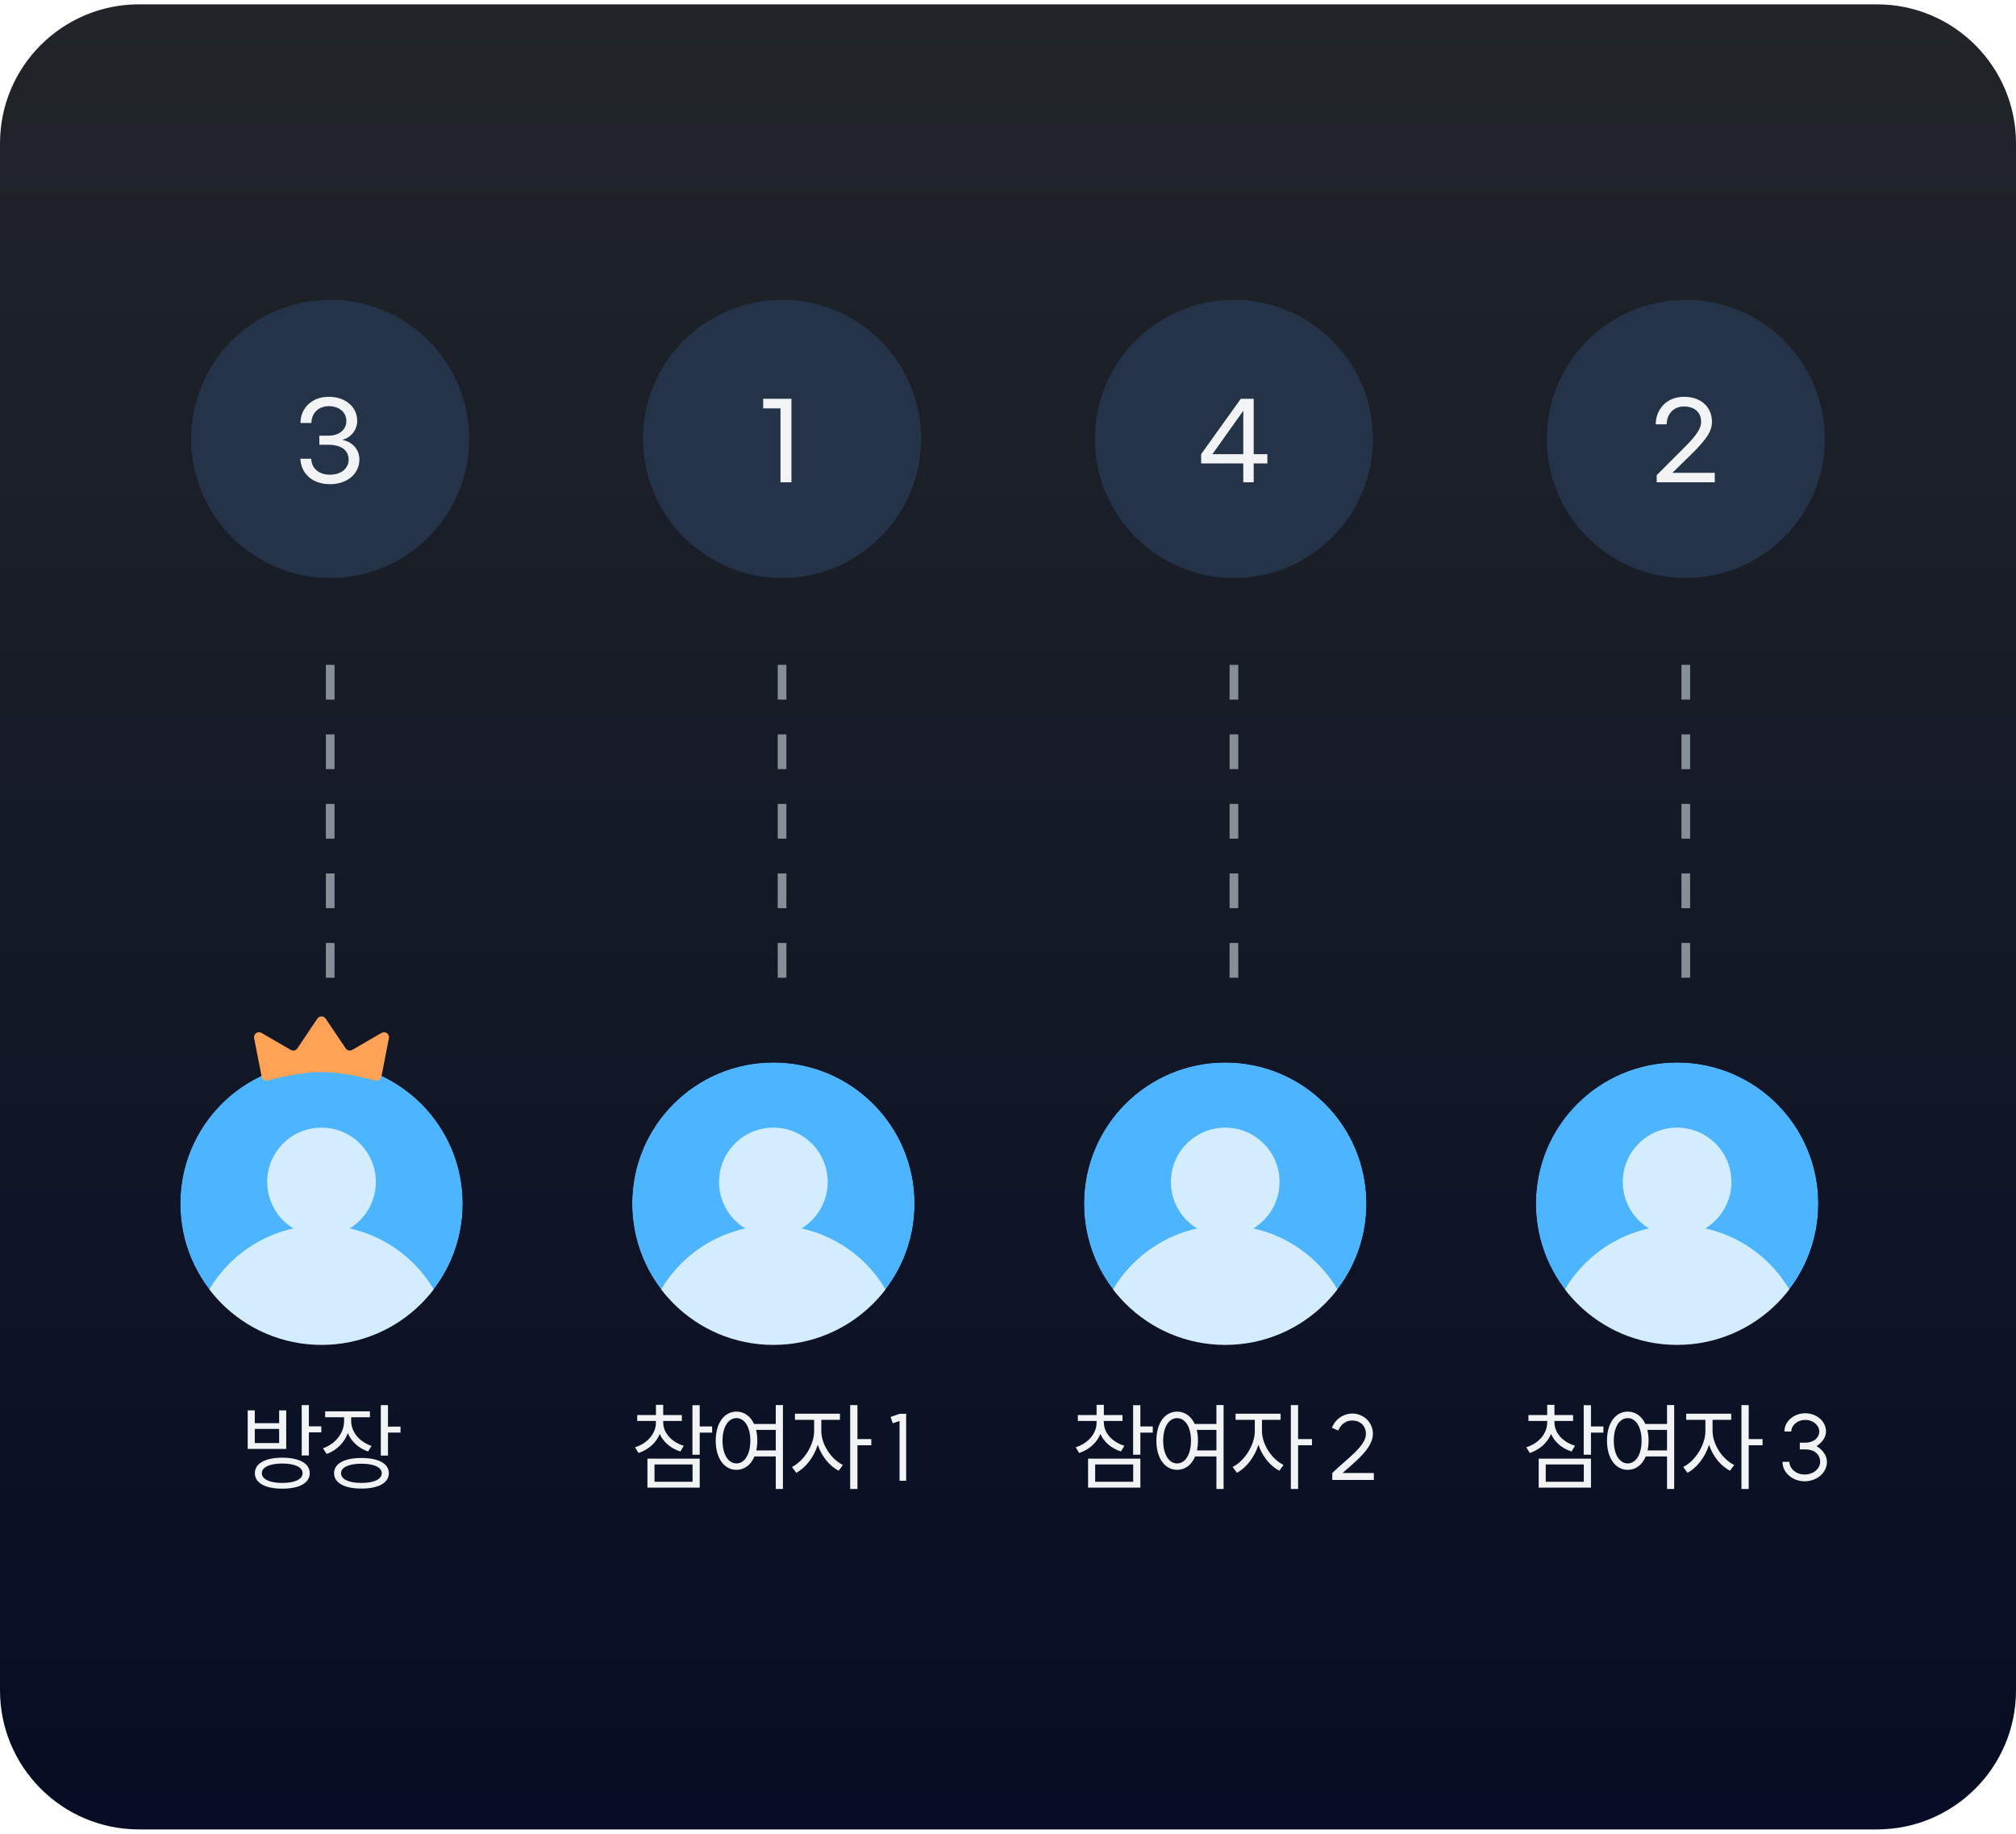
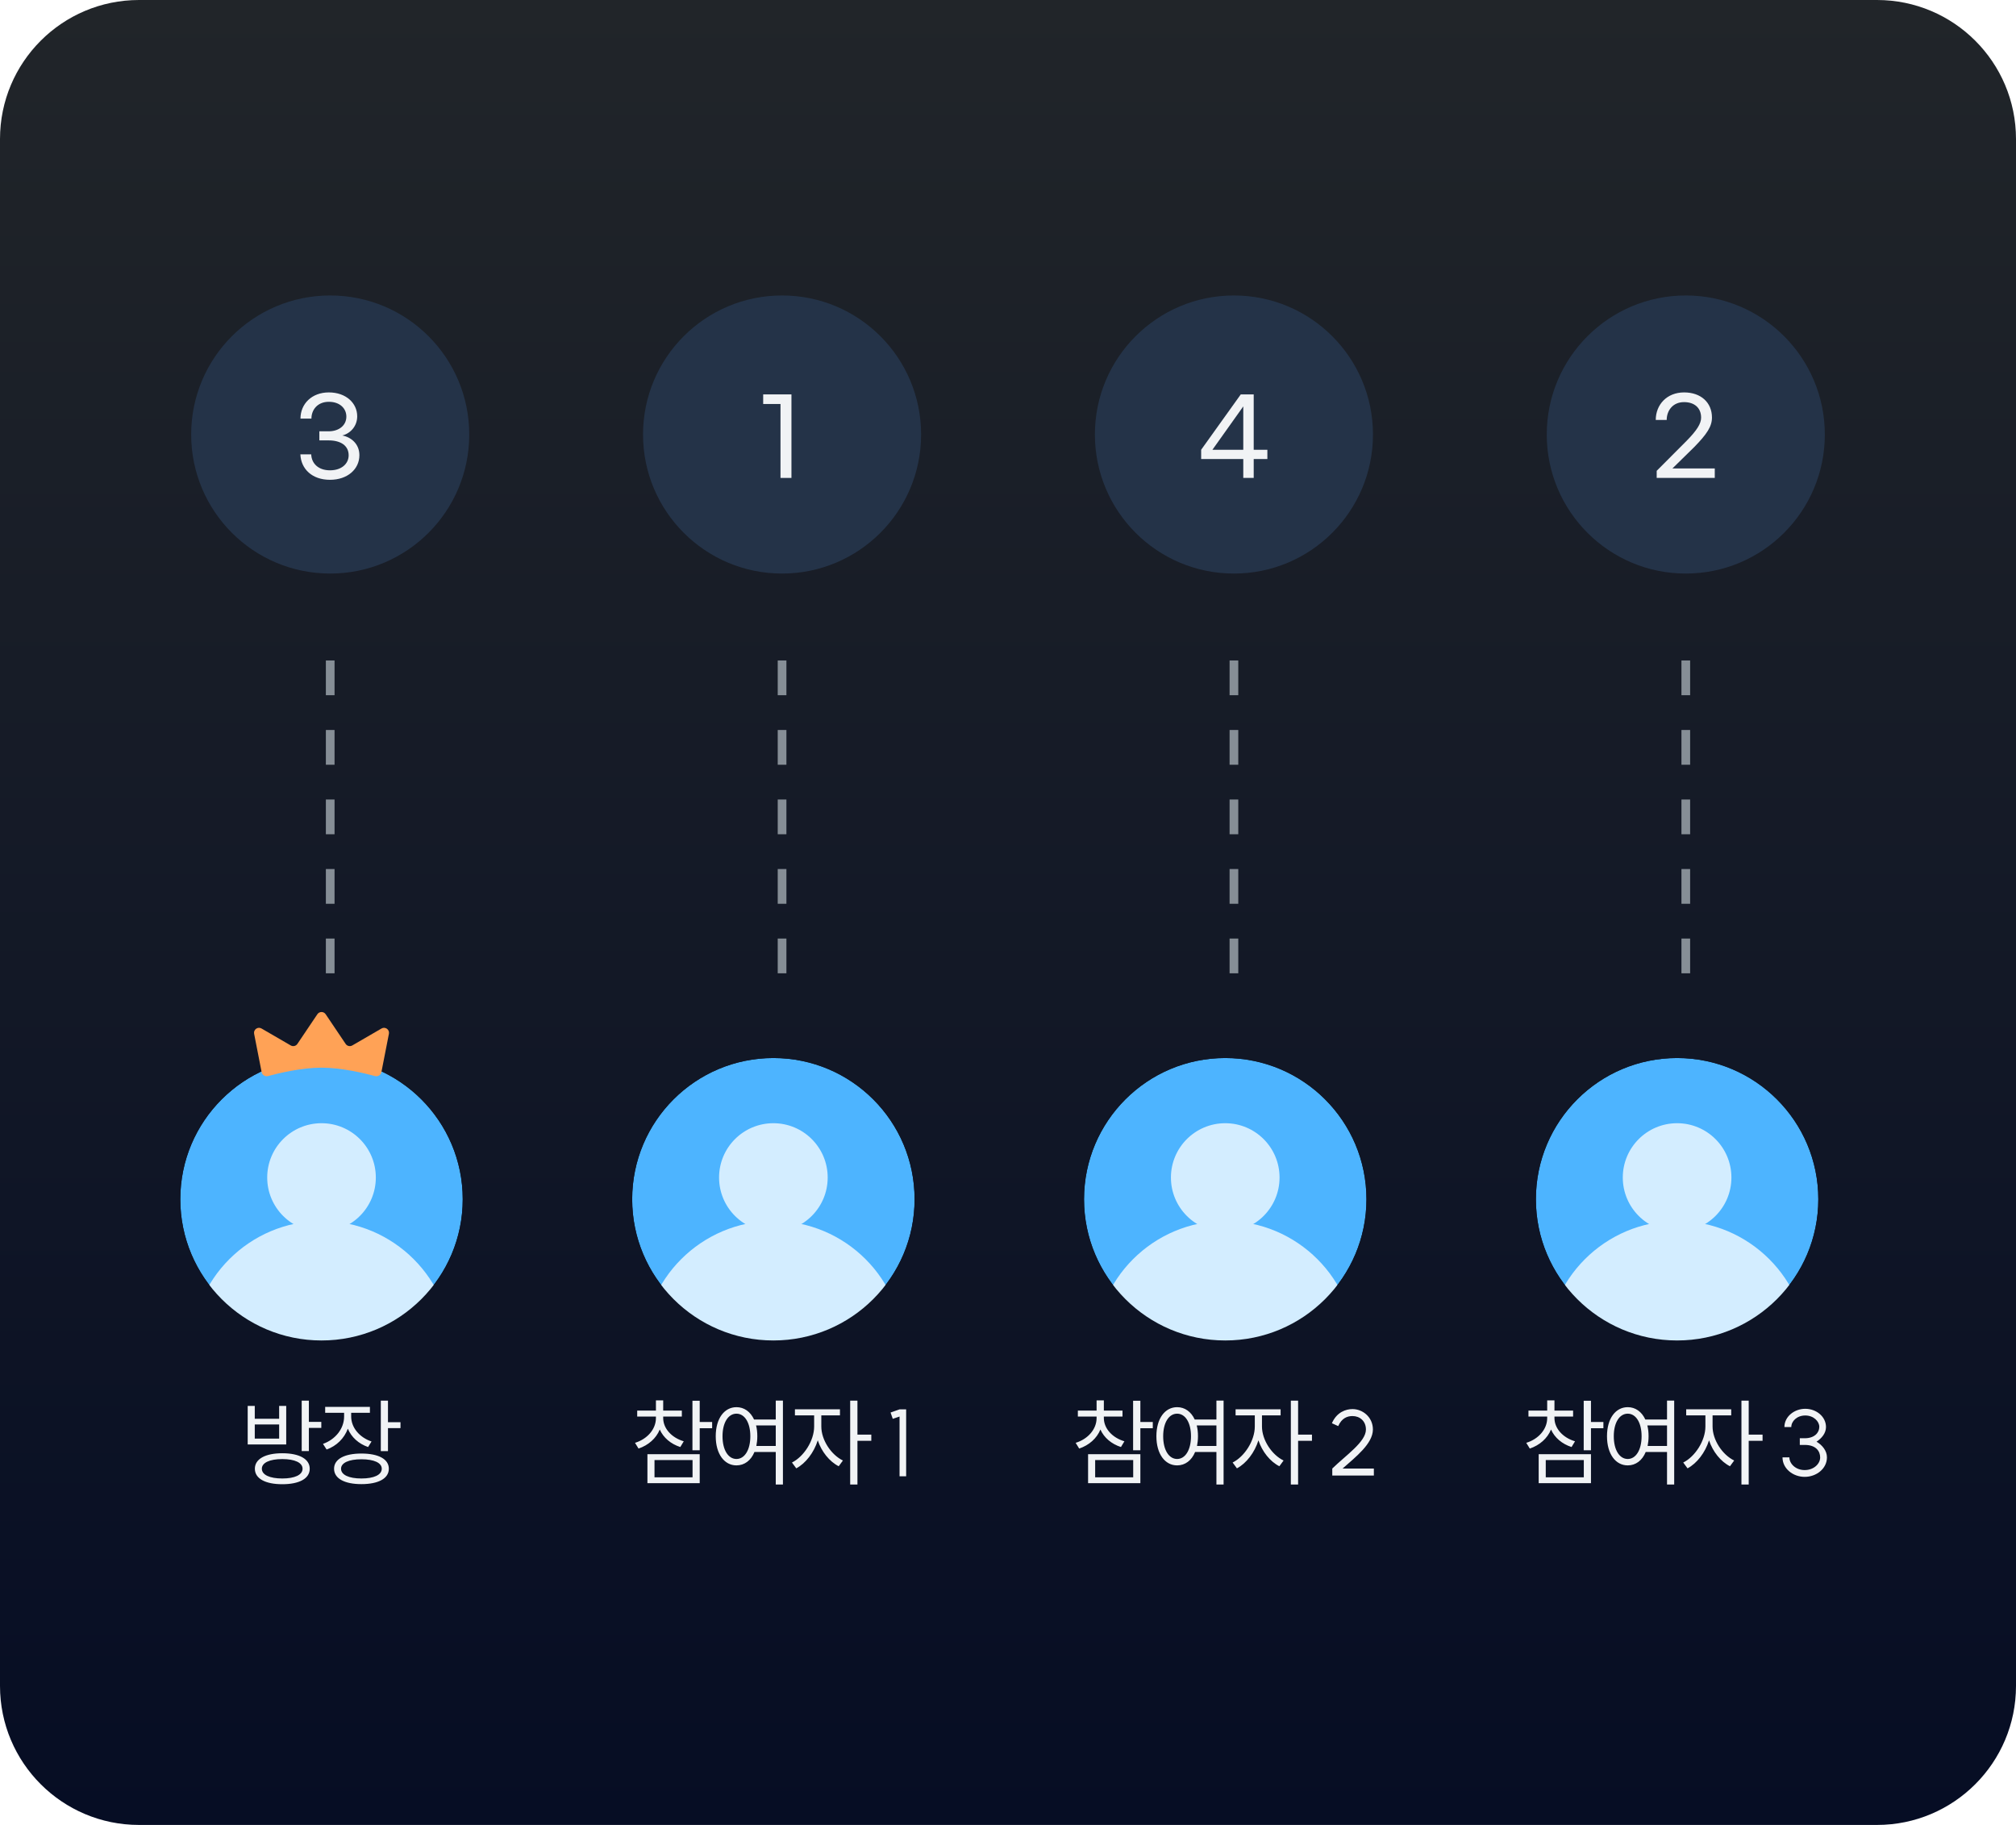
- <svg xmlns="http://www.w3.org/2000/svg" width="232" height="211" viewBox="0 0 232 211" fill="none">
-   <path d="M0 16.5C0 7.663 7.163 0.5 16 0.5H216C224.837 0.5 232 7.663 232 16.5V194.5C232 203.337 224.837 210.5 216 210.5H16C7.163 210.5 0 203.337 0 194.5V16.5Z" fill="url(#paint0_linear_502_4299)" />
-   <circle cx="38" cy="50.5" r="16" fill="#243348" />
-   <path d="M37.975 55.712C35.911 55.712 34.639 54.464 34.567 52.784H35.815C35.851 53.816 36.619 54.62 37.975 54.62C39.319 54.62 40.123 53.852 40.123 52.892C40.123 51.812 39.259 51.176 37.807 51.176H36.751V50.132H37.807C39.031 50.132 39.859 49.436 39.859 48.44C39.859 47.504 39.115 46.736 37.843 46.736C36.547 46.736 35.839 47.648 35.839 48.668H34.579C34.579 46.976 35.875 45.656 37.843 45.656C39.823 45.656 41.107 46.892 41.107 48.404C41.107 49.58 40.279 50.396 39.391 50.612C40.363 50.792 41.359 51.548 41.359 52.88C41.359 54.488 39.991 55.712 37.975 55.712Z" fill="#F1F3F5" />
-   <circle cx="90" cy="50.5" r="16" fill="#243348" />
-   <path d="M89.819 55.496V46.988H87.827V45.884H91.079V55.496H89.819Z" fill="#F1F3F5" />
-   <circle cx="142" cy="50.5" r="16" fill="#243348" />
-   <path d="M143.076 55.496V53.324H138.228V52.256L142.788 45.884H144.276V52.256H145.848V53.324H144.276V55.496H143.076ZM139.524 52.256H143.076V47.264L139.524 52.256Z" fill="#F1F3F5" />
-   <circle cx="194" cy="50.5" r="16" fill="#243348" />
-   <path d="M190.651 55.496V54.68L194.059 51.26C195.283 50.024 195.763 49.244 195.763 48.56C195.763 47.432 194.995 46.772 193.795 46.772C192.499 46.772 191.803 47.756 191.803 48.824H190.543C190.543 47.084 191.803 45.656 193.807 45.656C195.739 45.656 197.011 46.82 197.011 48.548C197.011 49.58 196.423 50.456 194.983 51.932L192.463 54.404H197.335V55.496H190.651Z" fill="#F1F3F5" />
-   <path d="M38 112.5L38 74.5" stroke="#868E96" stroke-dasharray="4 4" />
-   <path d="M90 112.5L90 74.5" stroke="#868E96" stroke-dasharray="4 4" />
-   <path d="M142 112.5L142 74.5" stroke="#868E96" stroke-dasharray="4 4" />
-   <path d="M194 112.5L194 74.5" stroke="#868E96" stroke-dasharray="4 4" />
-   <mask id="mask0_502_4299" style="mask-type:alpha" maskUnits="userSpaceOnUse" x="20" y="122" width="34" height="33">
-     <path d="M37 154.75C45.975 154.75 53.25 147.475 53.25 138.5C53.25 129.525 45.975 122.25 37 122.25C28.025 122.25 20.75 129.525 20.75 138.5C20.75 147.475 28.025 154.75 37 154.75Z" fill="#D9D9D9" />
+ <svg xmlns="http://www.w3.org/2000/svg" width="232" height="210" viewBox="0 0 232 210" fill="none">
+   <path d="M0 16C0 7.163 7.163 0 16 0H216C224.837 0 232 7.163 232 16V194C232 202.837 224.837 210 216 210H16C7.163 210 0 202.837 0 194V16Z" fill="url(#paint0_linear_3949_35772)" />
+   <circle cx="38" cy="50" r="16" fill="#243348" />
+   <path d="M37.975 55.212C35.911 55.212 34.639 53.964 34.567 52.284H35.815C35.851 53.316 36.619 54.12 37.975 54.12C39.319 54.12 40.123 53.352 40.123 52.392C40.123 51.312 39.259 50.676 37.807 50.676H36.751V49.632H37.807C39.031 49.632 39.859 48.936 39.859 47.94C39.859 47.004 39.115 46.236 37.843 46.236C36.547 46.236 35.839 47.148 35.839 48.168H34.579C34.579 46.476 35.875 45.156 37.843 45.156C39.823 45.156 41.107 46.392 41.107 47.904C41.107 49.08 40.279 49.896 39.391 50.112C40.363 50.292 41.359 51.048 41.359 52.38C41.359 53.988 39.991 55.212 37.975 55.212Z" fill="#F1F3F5" />
+   <circle cx="90" cy="50" r="16" fill="#243348" />
+   <path d="M89.819 54.996V46.488H87.827V45.384H91.079V54.996H89.819Z" fill="#F1F3F5" />
+   <circle cx="142" cy="50" r="16" fill="#243348" />
+   <path d="M143.076 54.996V52.824H138.228V51.756L142.788 45.384H144.276V51.756H145.848V52.824H144.276V54.996H143.076ZM139.524 51.756H143.076V46.764L139.524 51.756Z" fill="#F1F3F5" />
+   <circle cx="194" cy="50" r="16" fill="#243348" />
+   <path d="M190.651 54.996V54.18L194.059 50.76C195.283 49.524 195.763 48.744 195.763 48.06C195.763 46.932 194.995 46.272 193.795 46.272C192.499 46.272 191.803 47.256 191.803 48.324H190.543C190.543 46.584 191.803 45.156 193.807 45.156C195.739 45.156 197.011 46.32 197.011 48.048C197.011 49.08 196.423 49.956 194.983 51.432L192.463 53.904H197.335V54.996H190.651Z" fill="#F1F3F5" />
+   <path d="M38 112L38 74" stroke="#868E96" stroke-dasharray="4 4" />
+   <path d="M90 112L90 74" stroke="#868E96" stroke-dasharray="4 4" />
+   <path d="M142 112L142 74" stroke="#868E96" stroke-dasharray="4 4" />
+   <path d="M194 112L194 74" stroke="#868E96" stroke-dasharray="4 4" />
+   <mask id="mask0_3949_35772" style="mask-type:alpha" maskUnits="userSpaceOnUse" x="20" y="121" width="34" height="34">
+     <path d="M37 154.25C45.975 154.25 53.25 146.975 53.25 138C53.25 129.025 45.975 121.75 37 121.75C28.025 121.75 20.75 129.025 20.75 138C20.75 146.975 28.025 154.25 37 154.25Z" fill="#D9D9D9" />
  </mask>
-   <g mask="url(#mask0_502_4299)">
-     <path d="M37 154.75C45.975 154.75 53.25 147.475 53.25 138.5C53.25 129.525 45.975 122.25 37 122.25C28.025 122.25 20.75 129.525 20.75 138.5C20.75 147.475 28.025 154.75 37 154.75Z" fill="#4DB4FF" />
-     <path d="M37 142.25C40.452 142.25 43.25 139.452 43.25 136C43.25 132.548 40.452 129.75 37 129.75C33.548 129.75 30.75 132.548 30.75 136C30.75 139.452 33.548 142.25 37 142.25Z" fill="#D3EDFF" />
-     <path d="M37 171C45.284 171 52 164.284 52 156C52 147.716 45.284 141 37 141C28.716 141 22 147.716 22 156C22 164.284 28.716 171 37 171Z" fill="#D3EDFF" />
+   <g mask="url(#mask0_3949_35772)">
+     <path d="M37 154.25C45.975 154.25 53.25 146.975 53.25 138C53.25 129.025 45.975 121.75 37 121.75C28.025 121.75 20.75 129.025 20.75 138C20.75 146.975 28.025 154.25 37 154.25Z" fill="#4DB4FF" />
+     <path d="M37 141.75C40.452 141.75 43.25 138.952 43.25 135.5C43.25 132.048 40.452 129.25 37 129.25C33.548 129.25 30.75 132.048 30.75 135.5C30.75 138.952 33.548 141.75 37 141.75Z" fill="#D3EDFF" />
+     <path d="M37 170.5C45.284 170.5 52 163.784 52 155.5C52 147.216 45.284 140.5 37 140.5C28.716 140.5 22 147.216 22 155.5C22 163.784 28.716 170.5 37 170.5Z" fill="#D3EDFF" />
  </g>
-   <path d="M32.487 167.728C34.445 167.728 35.644 168.388 35.644 169.51C35.644 170.643 34.445 171.292 32.487 171.292C30.529 171.292 29.33 170.643 29.33 169.51C29.33 168.388 30.529 167.728 32.487 167.728ZM32.487 168.399C31.035 168.399 30.133 168.817 30.133 169.51C30.133 170.214 31.035 170.632 32.487 170.632C33.928 170.632 34.819 170.214 34.819 169.51C34.819 168.817 33.928 168.399 32.487 168.399ZM34.72 161.678H35.545V164.12H36.975V164.813H35.545V167.475H34.72V161.678ZM28.505 162.283H29.319V163.757H32.124V162.283H32.938V166.716H28.505V162.283ZM29.319 164.417V166.045H32.124V164.417H29.319ZM37.421 162.393H42.569V163.075H40.413V163.493C40.413 164.769 41.359 165.902 42.756 166.375L42.36 167.013C41.271 166.639 40.435 165.88 40.028 164.901C39.621 166.012 38.73 166.892 37.586 167.299L37.168 166.65C38.598 166.144 39.599 164.901 39.599 163.504V163.075H37.421V162.393ZM43.823 161.678H44.648V164.153H46.089V164.835H44.648V167.486H43.823V161.678ZM41.59 167.761C43.548 167.761 44.747 168.399 44.747 169.51C44.747 170.632 43.548 171.281 41.59 171.281C39.643 171.281 38.444 170.632 38.444 169.51C38.444 168.399 39.643 167.761 41.59 167.761ZM41.59 168.421C40.149 168.421 39.247 168.828 39.247 169.51C39.247 170.214 40.149 170.632 41.59 170.632C43.042 170.632 43.933 170.214 43.933 169.51C43.933 168.828 43.042 168.421 41.59 168.421Z" fill="#F1F3F5" />
-   <path d="M29.244 119.458L30.108 123.872C30.174 124.207 30.516 124.414 30.846 124.324C32.023 124.004 34.686 123.357 37 123.357C39.314 123.357 41.977 124.004 43.154 124.324C43.484 124.414 43.827 124.207 43.892 123.872L44.756 119.458C44.851 118.974 44.331 118.603 43.904 118.851L40.542 120.801C40.28 120.953 39.946 120.876 39.777 120.625L37.477 117.209C37.249 116.87 36.751 116.87 36.523 117.209L34.223 120.625C34.054 120.876 33.72 120.953 33.458 120.801L30.096 118.851C29.669 118.603 29.149 118.974 29.244 119.458Z" fill="#FFA256" />
-   <mask id="mask1_502_4299" style="mask-type:alpha" maskUnits="userSpaceOnUse" x="72" y="122" width="34" height="33">
-     <path d="M89 154.75C97.975 154.75 105.25 147.475 105.25 138.5C105.25 129.525 97.975 122.25 89 122.25C80.025 122.25 72.75 129.525 72.75 138.5C72.75 147.475 80.025 154.75 89 154.75Z" fill="#D9D9D9" />
+   <path d="M32.487 167.228C34.445 167.228 35.644 167.888 35.644 169.01C35.644 170.143 34.445 170.792 32.487 170.792C30.529 170.792 29.33 170.143 29.33 169.01C29.33 167.888 30.529 167.228 32.487 167.228ZM32.487 167.899C31.035 167.899 30.133 168.317 30.133 169.01C30.133 169.714 31.035 170.132 32.487 170.132C33.928 170.132 34.819 169.714 34.819 169.01C34.819 168.317 33.928 167.899 32.487 167.899ZM34.72 161.178H35.545V163.62H36.975V164.313H35.545V166.975H34.72V161.178ZM28.505 161.783H29.319V163.257H32.124V161.783H32.938V166.216H28.505V161.783ZM29.319 163.917V165.545H32.124V163.917H29.319ZM37.421 161.893H42.569V162.575H40.413V162.993C40.413 164.269 41.359 165.402 42.756 165.875L42.36 166.513C41.271 166.139 40.435 165.38 40.028 164.401C39.621 165.512 38.73 166.392 37.586 166.799L37.168 166.15C38.598 165.644 39.599 164.401 39.599 163.004V162.575H37.421V161.893ZM43.823 161.178H44.648V163.653H46.089V164.335H44.648V166.986H43.823V161.178ZM41.59 167.261C43.548 167.261 44.747 167.899 44.747 169.01C44.747 170.132 43.548 170.781 41.59 170.781C39.643 170.781 38.444 170.132 38.444 169.01C38.444 167.899 39.643 167.261 41.59 167.261ZM41.59 167.921C40.149 167.921 39.247 168.328 39.247 169.01C39.247 169.714 40.149 170.132 41.59 170.132C43.042 170.132 43.933 169.714 43.933 169.01C43.933 168.328 43.042 167.921 41.59 167.921Z" fill="#F1F3F5" />
+   <path d="M29.244 118.958L30.108 123.372C30.174 123.707 30.516 123.914 30.846 123.824C32.023 123.504 34.686 122.857 37 122.857C39.314 122.857 41.977 123.504 43.154 123.824C43.484 123.914 43.827 123.707 43.892 123.372L44.756 118.958C44.851 118.474 44.331 118.103 43.904 118.351L40.542 120.301C40.28 120.453 39.946 120.376 39.777 120.125L37.477 116.709C37.249 116.37 36.751 116.37 36.523 116.709L34.223 120.125C34.054 120.376 33.72 120.453 33.458 120.301L30.096 118.351C29.669 118.103 29.149 118.474 29.244 118.958Z" fill="#FFA256" />
+   <mask id="mask1_3949_35772" style="mask-type:alpha" maskUnits="userSpaceOnUse" x="72" y="121" width="34" height="34">
+     <path d="M89 154.25C97.975 154.25 105.25 146.975 105.25 138C105.25 129.025 97.975 121.75 89 121.75C80.025 121.75 72.75 129.025 72.75 138C72.75 146.975 80.025 154.25 89 154.25Z" fill="#D9D9D9" />
  </mask>
-   <g mask="url(#mask1_502_4299)">
-     <path d="M89 154.75C97.975 154.75 105.25 147.475 105.25 138.5C105.25 129.525 97.975 122.25 89 122.25C80.025 122.25 72.75 129.525 72.75 138.5C72.75 147.475 80.025 154.75 89 154.75Z" fill="#4DB4FF" />
-     <path d="M89 142.25C92.452 142.25 95.25 139.452 95.25 136C95.25 132.548 92.452 129.75 89 129.75C85.548 129.75 82.75 132.548 82.75 136C82.75 139.452 85.548 142.25 89 142.25Z" fill="#D3EDFF" />
-     <path d="M89 171C97.284 171 104 164.284 104 156C104 147.716 97.284 141 89 141C80.716 141 74 147.716 74 156C74 164.284 80.716 171 89 171Z" fill="#D3EDFF" />
+   <g mask="url(#mask1_3949_35772)">
+     <path d="M89 154.25C97.975 154.25 105.25 146.975 105.25 138C105.25 129.025 97.975 121.75 89 121.75C80.025 121.75 72.75 129.025 72.75 138C72.75 146.975 80.025 154.25 89 154.25Z" fill="#4DB4FF" />
+     <path d="M89 141.75C92.452 141.75 95.25 138.952 95.25 135.5C95.25 132.048 92.452 129.25 89 129.25C85.548 129.25 82.75 132.048 82.75 135.5C82.75 138.952 85.548 141.75 89 141.75Z" fill="#D3EDFF" />
+     <path d="M89 170.5C97.284 170.5 104 163.784 104 155.5C104 147.216 97.284 140.5 89 140.5C80.716 140.5 74 147.216 74 155.5C74 163.784 80.716 170.5 89 170.5Z" fill="#D3EDFF" />
  </g>
-   <path d="M73.329 162.822H75.484V161.645H76.32V162.822H78.466V163.504H76.32V163.68C76.32 164.868 77.278 165.935 78.686 166.353L78.29 167.013C77.189 166.661 76.343 165.935 75.924 165C75.507 166.023 74.615 166.804 73.483 167.189L73.076 166.529C74.484 166.1 75.484 164.967 75.484 163.68V163.504H73.329V162.822ZM74.505 171.171V167.838H80.522V171.171H74.505ZM75.32 170.5H79.698V168.509H75.32V170.5ZM79.686 167.387V161.689H80.522V164.131H81.953V164.846H80.522V167.387H79.686ZM84.753 162.426C85.633 162.426 86.359 162.943 86.777 163.845H89.274V161.667H90.099V171.325H89.274V167.585H86.821C86.425 168.553 85.677 169.125 84.753 169.125C83.356 169.125 82.366 167.816 82.366 165.77C82.366 163.724 83.356 162.426 84.753 162.426ZM83.147 165.77C83.147 167.354 83.807 168.388 84.753 168.388C85.688 168.388 86.348 167.354 86.348 165.77C86.348 164.197 85.688 163.174 84.753 163.174C83.807 163.174 83.147 164.197 83.147 165.77ZM87.008 164.527C87.107 164.901 87.151 165.319 87.151 165.77C87.151 166.177 87.107 166.551 87.041 166.892H89.274V164.527H87.008ZM91.48 162.668H96.661V163.372H94.516V164.648C94.516 166.188 95.627 167.893 97.002 168.564L96.518 169.224C95.451 168.685 94.538 167.541 94.109 166.243C93.669 167.651 92.712 168.894 91.634 169.466L91.139 168.795C92.492 168.124 93.691 166.298 93.691 164.648V163.372H91.48V162.668ZM97.838 171.325V161.678H98.674V165.583H100.269V166.298H98.674V171.325H97.838ZM104.279 162.679V170.379H103.52V163.504L102.739 163.768L102.486 163.042L103.52 162.679H104.279Z" fill="#F1F3F5" />
-   <mask id="mask2_502_4299" style="mask-type:alpha" maskUnits="userSpaceOnUse" x="124" y="122" width="34" height="33">
-     <path d="M141 154.75C149.975 154.75 157.25 147.475 157.25 138.5C157.25 129.525 149.975 122.25 141 122.25C132.025 122.25 124.75 129.525 124.75 138.5C124.75 147.475 132.025 154.75 141 154.75Z" fill="#D9D9D9" />
+   <path d="M73.329 162.322H75.484V161.145H76.32V162.322H78.466V163.004H76.32V163.18C76.32 164.368 77.278 165.435 78.686 165.853L78.29 166.513C77.189 166.161 76.343 165.435 75.924 164.5C75.507 165.523 74.615 166.304 73.483 166.689L73.076 166.029C74.484 165.6 75.484 164.467 75.484 163.18V163.004H73.329V162.322ZM74.505 170.671V167.338H80.522V170.671H74.505ZM75.32 170H79.698V168.009H75.32V170ZM79.686 166.887V161.189H80.522V163.631H81.953V164.346H80.522V166.887H79.686ZM84.753 161.926C85.633 161.926 86.359 162.443 86.777 163.345H89.274V161.167H90.099V170.825H89.274V167.085H86.821C86.425 168.053 85.677 168.625 84.753 168.625C83.356 168.625 82.366 167.316 82.366 165.27C82.366 163.224 83.356 161.926 84.753 161.926ZM83.147 165.27C83.147 166.854 83.807 167.888 84.753 167.888C85.688 167.888 86.348 166.854 86.348 165.27C86.348 163.697 85.688 162.674 84.753 162.674C83.807 162.674 83.147 163.697 83.147 165.27ZM87.008 164.027C87.107 164.401 87.151 164.819 87.151 165.27C87.151 165.677 87.107 166.051 87.041 166.392H89.274V164.027H87.008ZM91.48 162.168H96.661V162.872H94.516V164.148C94.516 165.688 95.627 167.393 97.002 168.064L96.518 168.724C95.451 168.185 94.538 167.041 94.109 165.743C93.669 167.151 92.712 168.394 91.634 168.966L91.139 168.295C92.492 167.624 93.691 165.798 93.691 164.148V162.872H91.48V162.168ZM97.838 170.825V161.178H98.674V165.083H100.269V165.798H98.674V170.825H97.838ZM104.279 162.179V169.879H103.52V163.004L102.739 163.268L102.486 162.542L103.52 162.179H104.279Z" fill="#F1F3F5" />
+   <mask id="mask2_3949_35772" style="mask-type:alpha" maskUnits="userSpaceOnUse" x="124" y="121" width="34" height="34">
+     <path d="M141 154.25C149.975 154.25 157.25 146.975 157.25 138C157.25 129.025 149.975 121.75 141 121.75C132.025 121.75 124.75 129.025 124.75 138C124.75 146.975 132.025 154.25 141 154.25Z" fill="#D9D9D9" />
  </mask>
-   <g mask="url(#mask2_502_4299)">
-     <path d="M141 154.75C149.975 154.75 157.25 147.475 157.25 138.5C157.25 129.525 149.975 122.25 141 122.25C132.025 122.25 124.75 129.525 124.75 138.5C124.75 147.475 132.025 154.75 141 154.75Z" fill="#4DB4FF" />
-     <path d="M141 142.25C144.452 142.25 147.25 139.452 147.25 136C147.25 132.548 144.452 129.75 141 129.75C137.548 129.75 134.75 132.548 134.75 136C134.75 139.452 137.548 142.25 141 142.25Z" fill="#D3EDFF" />
-     <path d="M141 171C149.284 171 156 164.284 156 156C156 147.716 149.284 141 141 141C132.716 141 126 147.716 126 156C126 164.284 132.716 171 141 171Z" fill="#D3EDFF" />
+   <g mask="url(#mask2_3949_35772)">
+     <path d="M141 154.25C149.975 154.25 157.25 146.975 157.25 138C157.25 129.025 149.975 121.75 141 121.75C132.025 121.75 124.75 129.025 124.75 138C124.75 146.975 132.025 154.25 141 154.25Z" fill="#4DB4FF" />
+     <path d="M141 141.75C144.452 141.75 147.25 138.952 147.25 135.5C147.25 132.048 144.452 129.25 141 129.25C137.548 129.25 134.75 132.048 134.75 135.5C134.75 138.952 137.548 141.75 141 141.75Z" fill="#D3EDFF" />
+     <path d="M141 170.5C149.284 170.5 156 163.784 156 155.5C156 147.216 149.284 140.5 141 140.5C132.716 140.5 126 147.216 126 155.5C126 163.784 132.716 170.5 141 170.5Z" fill="#D3EDFF" />
  </g>
-   <path d="M124.039 162.822H126.195V161.645H127.031V162.822H129.176V163.504H127.031V163.68C127.031 164.868 127.988 165.935 129.396 166.353L129 167.013C127.9 166.661 127.053 165.935 126.635 165C126.217 166.023 125.326 166.804 124.193 167.189L123.786 166.529C125.194 166.1 126.195 164.967 126.195 163.68V163.504H124.039V162.822ZM125.216 171.171V167.838H131.233V171.171H125.216ZM126.03 170.5H130.408V168.509H126.03V170.5ZM130.397 167.387V161.689H131.233V164.131H132.663V164.846H131.233V167.387H130.397ZM135.464 162.426C136.344 162.426 137.07 162.943 137.488 163.845H139.985V161.667H140.81V171.325H139.985V167.585H137.532C137.136 168.553 136.388 169.125 135.464 169.125C134.067 169.125 133.077 167.816 133.077 165.77C133.077 163.724 134.067 162.426 135.464 162.426ZM133.858 165.77C133.858 167.354 134.518 168.388 135.464 168.388C136.399 168.388 137.059 167.354 137.059 165.77C137.059 164.197 136.399 163.174 135.464 163.174C134.518 163.174 133.858 164.197 133.858 165.77ZM137.719 164.527C137.818 164.901 137.862 165.319 137.862 165.77C137.862 166.177 137.818 166.551 137.752 166.892H139.985V164.527H137.719ZM142.191 162.668H147.372V163.372H145.227V164.648C145.227 166.188 146.338 167.893 147.713 168.564L147.229 169.224C146.162 168.685 145.249 167.541 144.82 166.243C144.38 167.651 143.423 168.894 142.345 169.466L141.85 168.795C143.203 168.124 144.402 166.298 144.402 164.648V163.372H142.191V162.668ZM148.549 171.325V161.678H149.385V165.583H150.98V166.298H149.385V171.325H148.549ZM153.318 169.488C154.88 167.959 157.19 166.419 157.19 165C157.19 164.01 156.475 163.449 155.65 163.449C155.056 163.449 154.418 163.669 154 164.604L153.274 164.274C153.835 162.987 154.891 162.646 155.65 162.646C156.805 162.646 157.993 163.559 157.993 165C157.982 166.639 156.013 168.146 154.506 169.488H158.103V170.291H153.318V169.488Z" fill="#F1F3F5" />
-   <mask id="mask3_502_4299" style="mask-type:alpha" maskUnits="userSpaceOnUse" x="176" y="122" width="34" height="33">
-     <path d="M193 154.75C201.975 154.75 209.25 147.475 209.25 138.5C209.25 129.525 201.975 122.25 193 122.25C184.025 122.25 176.75 129.525 176.75 138.5C176.75 147.475 184.025 154.75 193 154.75Z" fill="#D9D9D9" />
+   <path d="M124.039 162.322H126.195V161.145H127.031V162.322H129.176V163.004H127.031V163.18C127.031 164.368 127.988 165.435 129.396 165.853L129 166.513C127.9 166.161 127.053 165.435 126.635 164.5C126.217 165.523 125.326 166.304 124.193 166.689L123.786 166.029C125.194 165.6 126.195 164.467 126.195 163.18V163.004H124.039V162.322ZM125.216 170.671V167.338H131.233V170.671H125.216ZM126.03 170H130.408V168.009H126.03V170ZM130.397 166.887V161.189H131.233V163.631H132.663V164.346H131.233V166.887H130.397ZM135.464 161.926C136.344 161.926 137.07 162.443 137.488 163.345H139.985V161.167H140.81V170.825H139.985V167.085H137.532C137.136 168.053 136.388 168.625 135.464 168.625C134.067 168.625 133.077 167.316 133.077 165.27C133.077 163.224 134.067 161.926 135.464 161.926ZM133.858 165.27C133.858 166.854 134.518 167.888 135.464 167.888C136.399 167.888 137.059 166.854 137.059 165.27C137.059 163.697 136.399 162.674 135.464 162.674C134.518 162.674 133.858 163.697 133.858 165.27ZM137.719 164.027C137.818 164.401 137.862 164.819 137.862 165.27C137.862 165.677 137.818 166.051 137.752 166.392H139.985V164.027H137.719ZM142.191 162.168H147.372V162.872H145.227V164.148C145.227 165.688 146.338 167.393 147.713 168.064L147.229 168.724C146.162 168.185 145.249 167.041 144.82 165.743C144.38 167.151 143.423 168.394 142.345 168.966L141.85 168.295C143.203 167.624 144.402 165.798 144.402 164.148V162.872H142.191V162.168ZM148.549 170.825V161.178H149.385V165.083H150.98V165.798H149.385V170.825H148.549ZM153.318 168.988C154.88 167.459 157.19 165.919 157.19 164.5C157.19 163.51 156.475 162.949 155.65 162.949C155.056 162.949 154.418 163.169 154 164.104L153.274 163.774C153.835 162.487 154.891 162.146 155.65 162.146C156.805 162.146 157.993 163.059 157.993 164.5C157.982 166.139 156.013 167.646 154.506 168.988H158.103V169.791H153.318V168.988Z" fill="#F1F3F5" />
+   <mask id="mask3_3949_35772" style="mask-type:alpha" maskUnits="userSpaceOnUse" x="176" y="121" width="34" height="34">
+     <path d="M193 154.25C201.975 154.25 209.25 146.975 209.25 138C209.25 129.025 201.975 121.75 193 121.75C184.025 121.75 176.75 129.025 176.75 138C176.75 146.975 184.025 154.25 193 154.25Z" fill="#D9D9D9" />
  </mask>
-   <g mask="url(#mask3_502_4299)">
-     <path d="M193 154.75C201.975 154.75 209.25 147.475 209.25 138.5C209.25 129.525 201.975 122.25 193 122.25C184.025 122.25 176.75 129.525 176.75 138.5C176.75 147.475 184.025 154.75 193 154.75Z" fill="#4DB4FF" />
-     <path d="M193 142.25C196.452 142.25 199.25 139.452 199.25 136C199.25 132.548 196.452 129.75 193 129.75C189.548 129.75 186.75 132.548 186.75 136C186.75 139.452 189.548 142.25 193 142.25Z" fill="#D3EDFF" />
-     <path d="M193 171C201.284 171 208 164.284 208 156C208 147.716 201.284 141 193 141C184.716 141 178 147.716 178 156C178 164.284 184.716 171 193 171Z" fill="#D3EDFF" />
+   <g mask="url(#mask3_3949_35772)">
+     <path d="M193 154.25C201.975 154.25 209.25 146.975 209.25 138C209.25 129.025 201.975 121.75 193 121.75C184.025 121.75 176.75 129.025 176.75 138C176.75 146.975 184.025 154.25 193 154.25Z" fill="#4DB4FF" />
+     <path d="M193 141.75C196.452 141.75 199.25 138.952 199.25 135.5C199.25 132.048 196.452 129.25 193 129.25C189.548 129.25 186.75 132.048 186.75 135.5C186.75 138.952 189.548 141.75 193 141.75Z" fill="#D3EDFF" />
+     <path d="M193 170.5C201.284 170.5 208 163.784 208 155.5C208 147.216 201.284 140.5 193 140.5C184.716 140.5 178 147.216 178 155.5C178 163.784 184.716 170.5 193 170.5Z" fill="#D3EDFF" />
  </g>
-   <path d="M175.894 162.822H178.05V161.645H178.886V162.822H181.031V163.504H178.886V163.68C178.886 164.868 179.843 165.935 181.251 166.353L180.855 167.013C179.755 166.661 178.908 165.935 178.49 165C178.072 166.023 177.181 166.804 176.048 167.189L175.641 166.529C177.049 166.1 178.05 164.967 178.05 163.68V163.504H175.894V162.822ZM177.071 171.171V167.838H183.088V171.171H177.071ZM177.885 170.5H182.263V168.509H177.885V170.5ZM182.252 167.387V161.689H183.088V164.131H184.518V164.846H183.088V167.387H182.252ZM187.319 162.426C188.199 162.426 188.925 162.943 189.343 163.845H191.84V161.667H192.665V171.325H191.84V167.585H189.387C188.991 168.553 188.243 169.125 187.319 169.125C185.922 169.125 184.932 167.816 184.932 165.77C184.932 163.724 185.922 162.426 187.319 162.426ZM185.713 165.77C185.713 167.354 186.373 168.388 187.319 168.388C188.254 168.388 188.914 167.354 188.914 165.77C188.914 164.197 188.254 163.174 187.319 163.174C186.373 163.174 185.713 164.197 185.713 165.77ZM189.574 164.527C189.673 164.901 189.717 165.319 189.717 165.77C189.717 166.177 189.673 166.551 189.607 166.892H191.84V164.527H189.574ZM194.046 162.668H199.227V163.372H197.082V164.648C197.082 166.188 198.193 167.893 199.568 168.564L199.084 169.224C198.017 168.685 197.104 167.541 196.675 166.243C196.235 167.651 195.278 168.894 194.2 169.466L193.705 168.795C195.058 168.124 196.257 166.298 196.257 164.648V163.372H194.046V162.668ZM200.404 171.325V161.678H201.24V165.583H202.835V166.298H201.24V171.325H200.404ZM209.045 166.397C209.694 166.782 210.244 167.431 210.244 168.201C210.244 169.499 209.034 170.445 207.681 170.445C206.339 170.445 205.129 169.499 205.129 168.201H205.921C205.921 168.927 206.636 169.664 207.681 169.664C208.737 169.664 209.463 168.938 209.463 168.212C209.463 167.486 208.968 166.771 207.703 166.771H207.12V166.001H207.703C208.792 166.001 209.364 165.374 209.364 164.692C209.364 164.054 208.704 163.383 207.747 163.383C206.79 163.383 206.141 164.043 206.141 164.714H205.349C205.349 163.504 206.493 162.613 207.747 162.613C209.012 162.613 210.134 163.504 210.134 164.714C210.134 165.418 209.639 166.012 209.045 166.397Z" fill="#F1F3F5" />
+   <path d="M175.894 162.322H178.05V161.145H178.886V162.322H181.031V163.004H178.886V163.18C178.886 164.368 179.843 165.435 181.251 165.853L180.855 166.513C179.755 166.161 178.908 165.435 178.49 164.5C178.072 165.523 177.181 166.304 176.048 166.689L175.641 166.029C177.049 165.6 178.05 164.467 178.05 163.18V163.004H175.894V162.322ZM177.071 170.671V167.338H183.088V170.671H177.071ZM177.885 170H182.263V168.009H177.885V170ZM182.252 166.887V161.189H183.088V163.631H184.518V164.346H183.088V166.887H182.252ZM187.319 161.926C188.199 161.926 188.925 162.443 189.343 163.345H191.84V161.167H192.665V170.825H191.84V167.085H189.387C188.991 168.053 188.243 168.625 187.319 168.625C185.922 168.625 184.932 167.316 184.932 165.27C184.932 163.224 185.922 161.926 187.319 161.926ZM185.713 165.27C185.713 166.854 186.373 167.888 187.319 167.888C188.254 167.888 188.914 166.854 188.914 165.27C188.914 163.697 188.254 162.674 187.319 162.674C186.373 162.674 185.713 163.697 185.713 165.27ZM189.574 164.027C189.673 164.401 189.717 164.819 189.717 165.27C189.717 165.677 189.673 166.051 189.607 166.392H191.84V164.027H189.574ZM194.046 162.168H199.227V162.872H197.082V164.148C197.082 165.688 198.193 167.393 199.568 168.064L199.084 168.724C198.017 168.185 197.104 167.041 196.675 165.743C196.235 167.151 195.278 168.394 194.2 168.966L193.705 168.295C195.058 167.624 196.257 165.798 196.257 164.148V162.872H194.046V162.168ZM200.404 170.825V161.178H201.24V165.083H202.835V165.798H201.24V170.825H200.404ZM209.045 165.897C209.694 166.282 210.244 166.931 210.244 167.701C210.244 168.999 209.034 169.945 207.681 169.945C206.339 169.945 205.129 168.999 205.129 167.701H205.921C205.921 168.427 206.636 169.164 207.681 169.164C208.737 169.164 209.463 168.438 209.463 167.712C209.463 166.986 208.968 166.271 207.703 166.271H207.12V165.501H207.703C208.792 165.501 209.364 164.874 209.364 164.192C209.364 163.554 208.704 162.883 207.747 162.883C206.79 162.883 206.141 163.543 206.141 164.214H205.349C205.349 163.004 206.493 162.113 207.747 162.113C209.012 162.113 210.134 163.004 210.134 164.214C210.134 164.918 209.639 165.512 209.045 165.897Z" fill="#F1F3F5" />
  <defs>
-     <linearGradient id="paint0_linear_502_4299" x1="116" y1="0.5" x2="116" y2="210.5" gradientUnits="userSpaceOnUse">
+     <linearGradient id="paint0_linear_3949_35772" x1="116" y1="0" x2="116" y2="210" gradientUnits="userSpaceOnUse">
      <stop stop-color="#212529" />
      <stop offset="1" stop-color="#060D24" />
    </linearGradient>
  </defs>
</svg>
